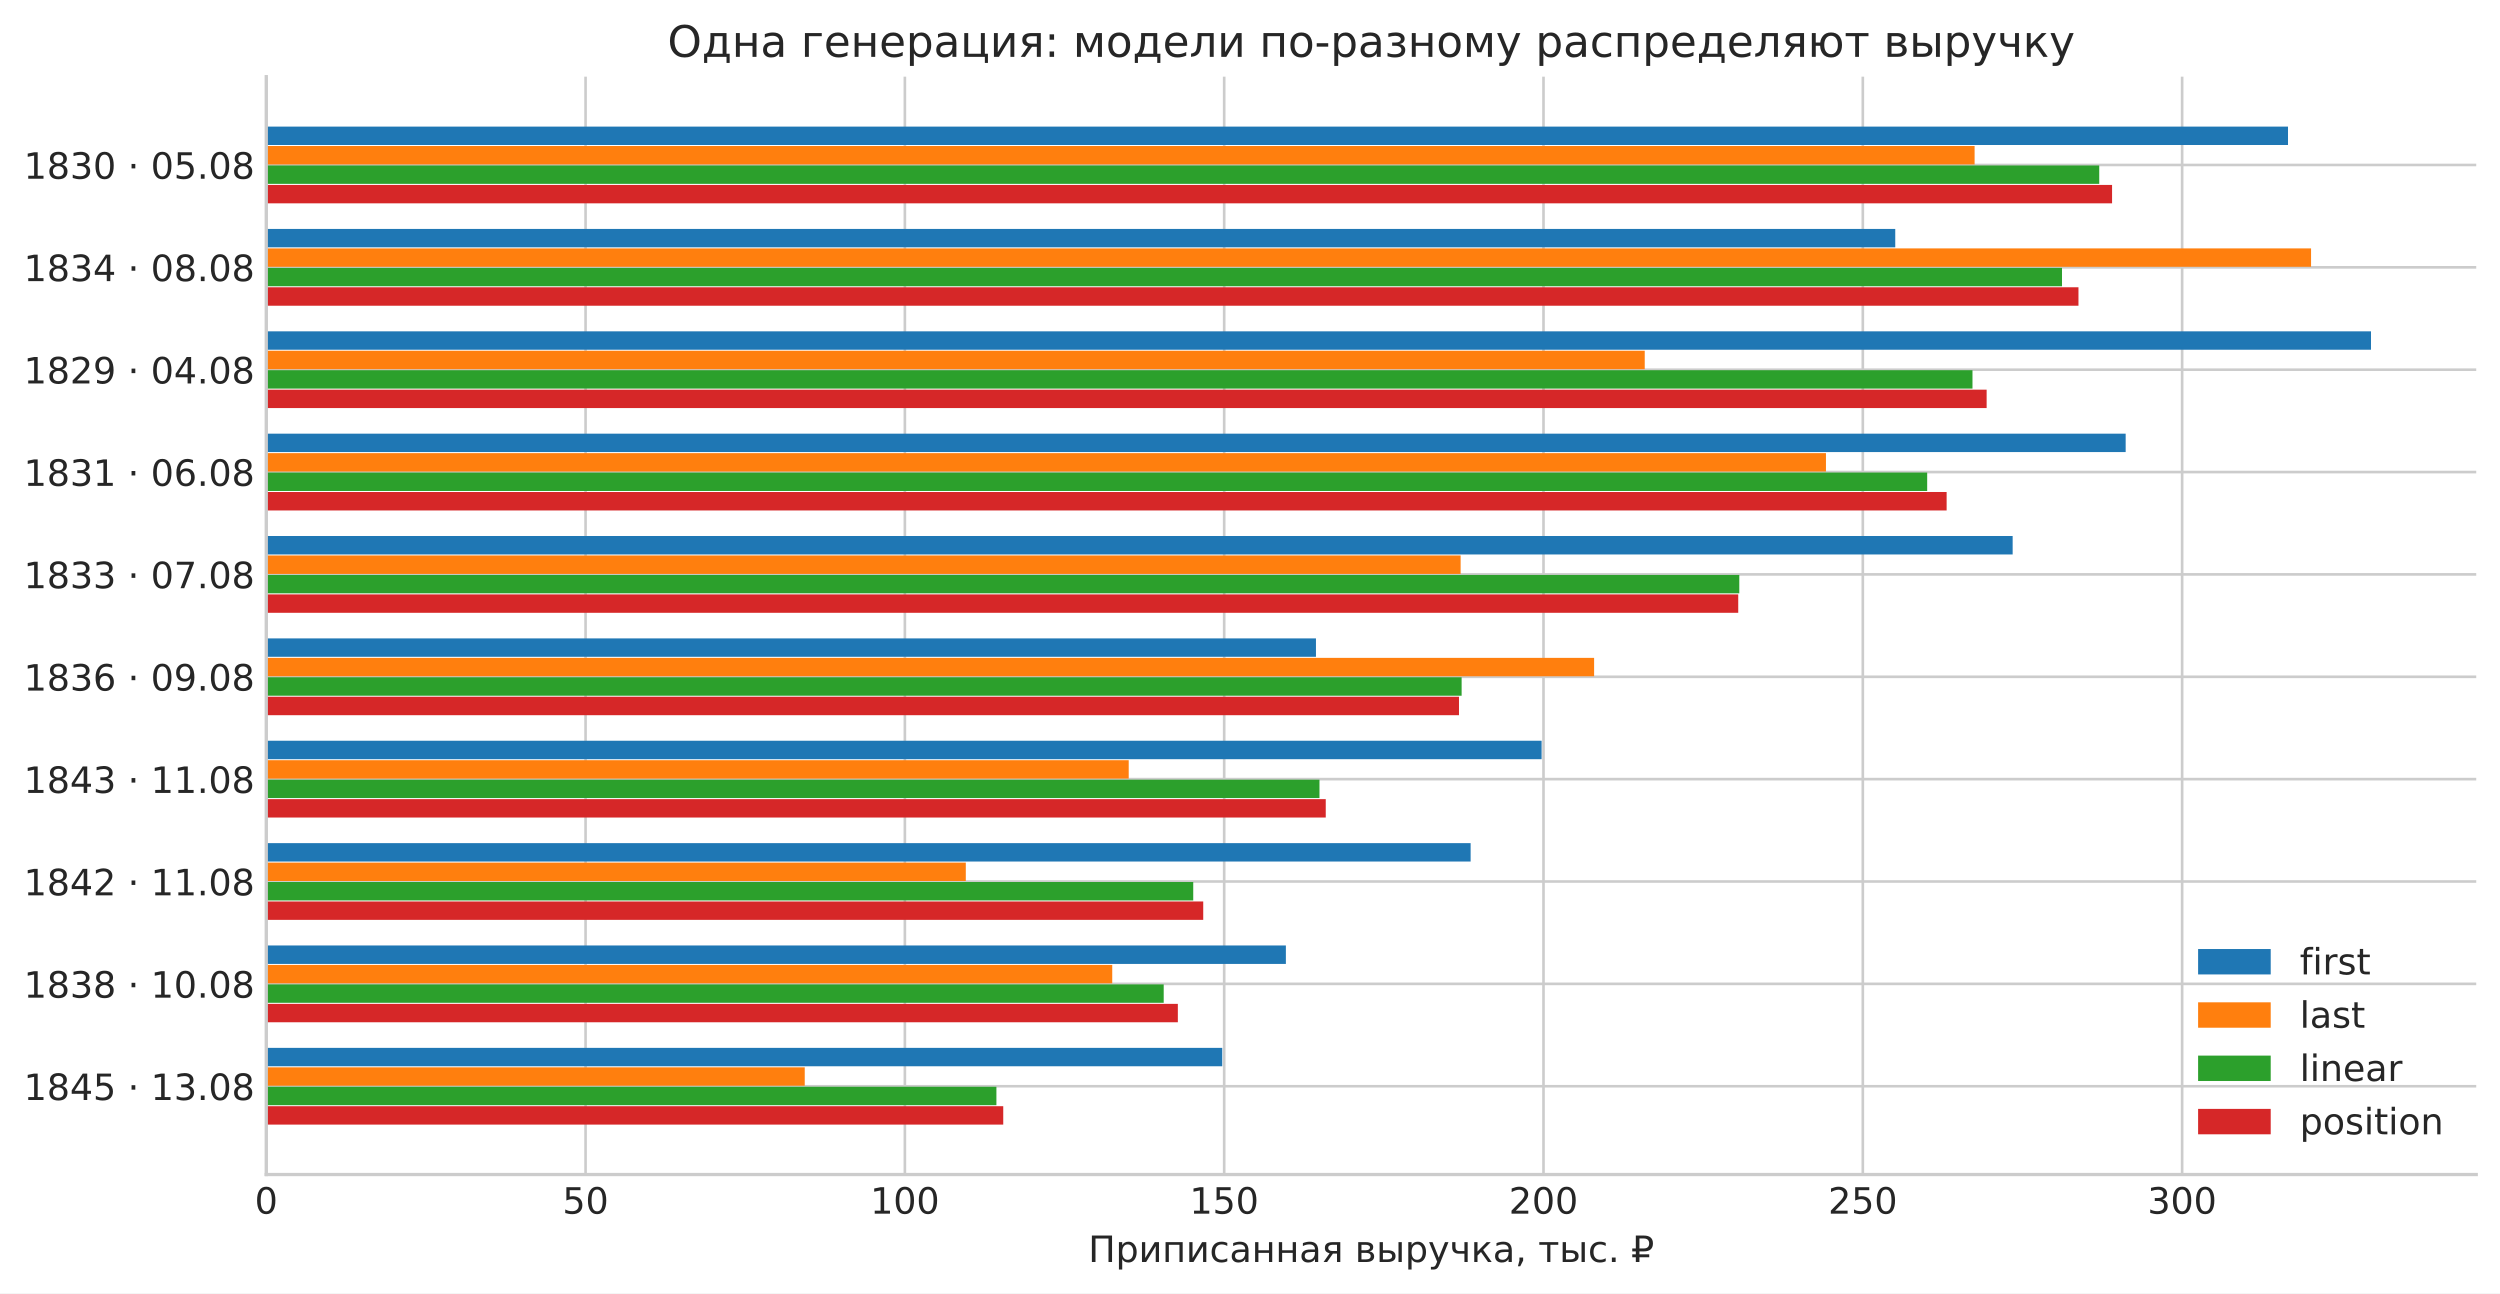
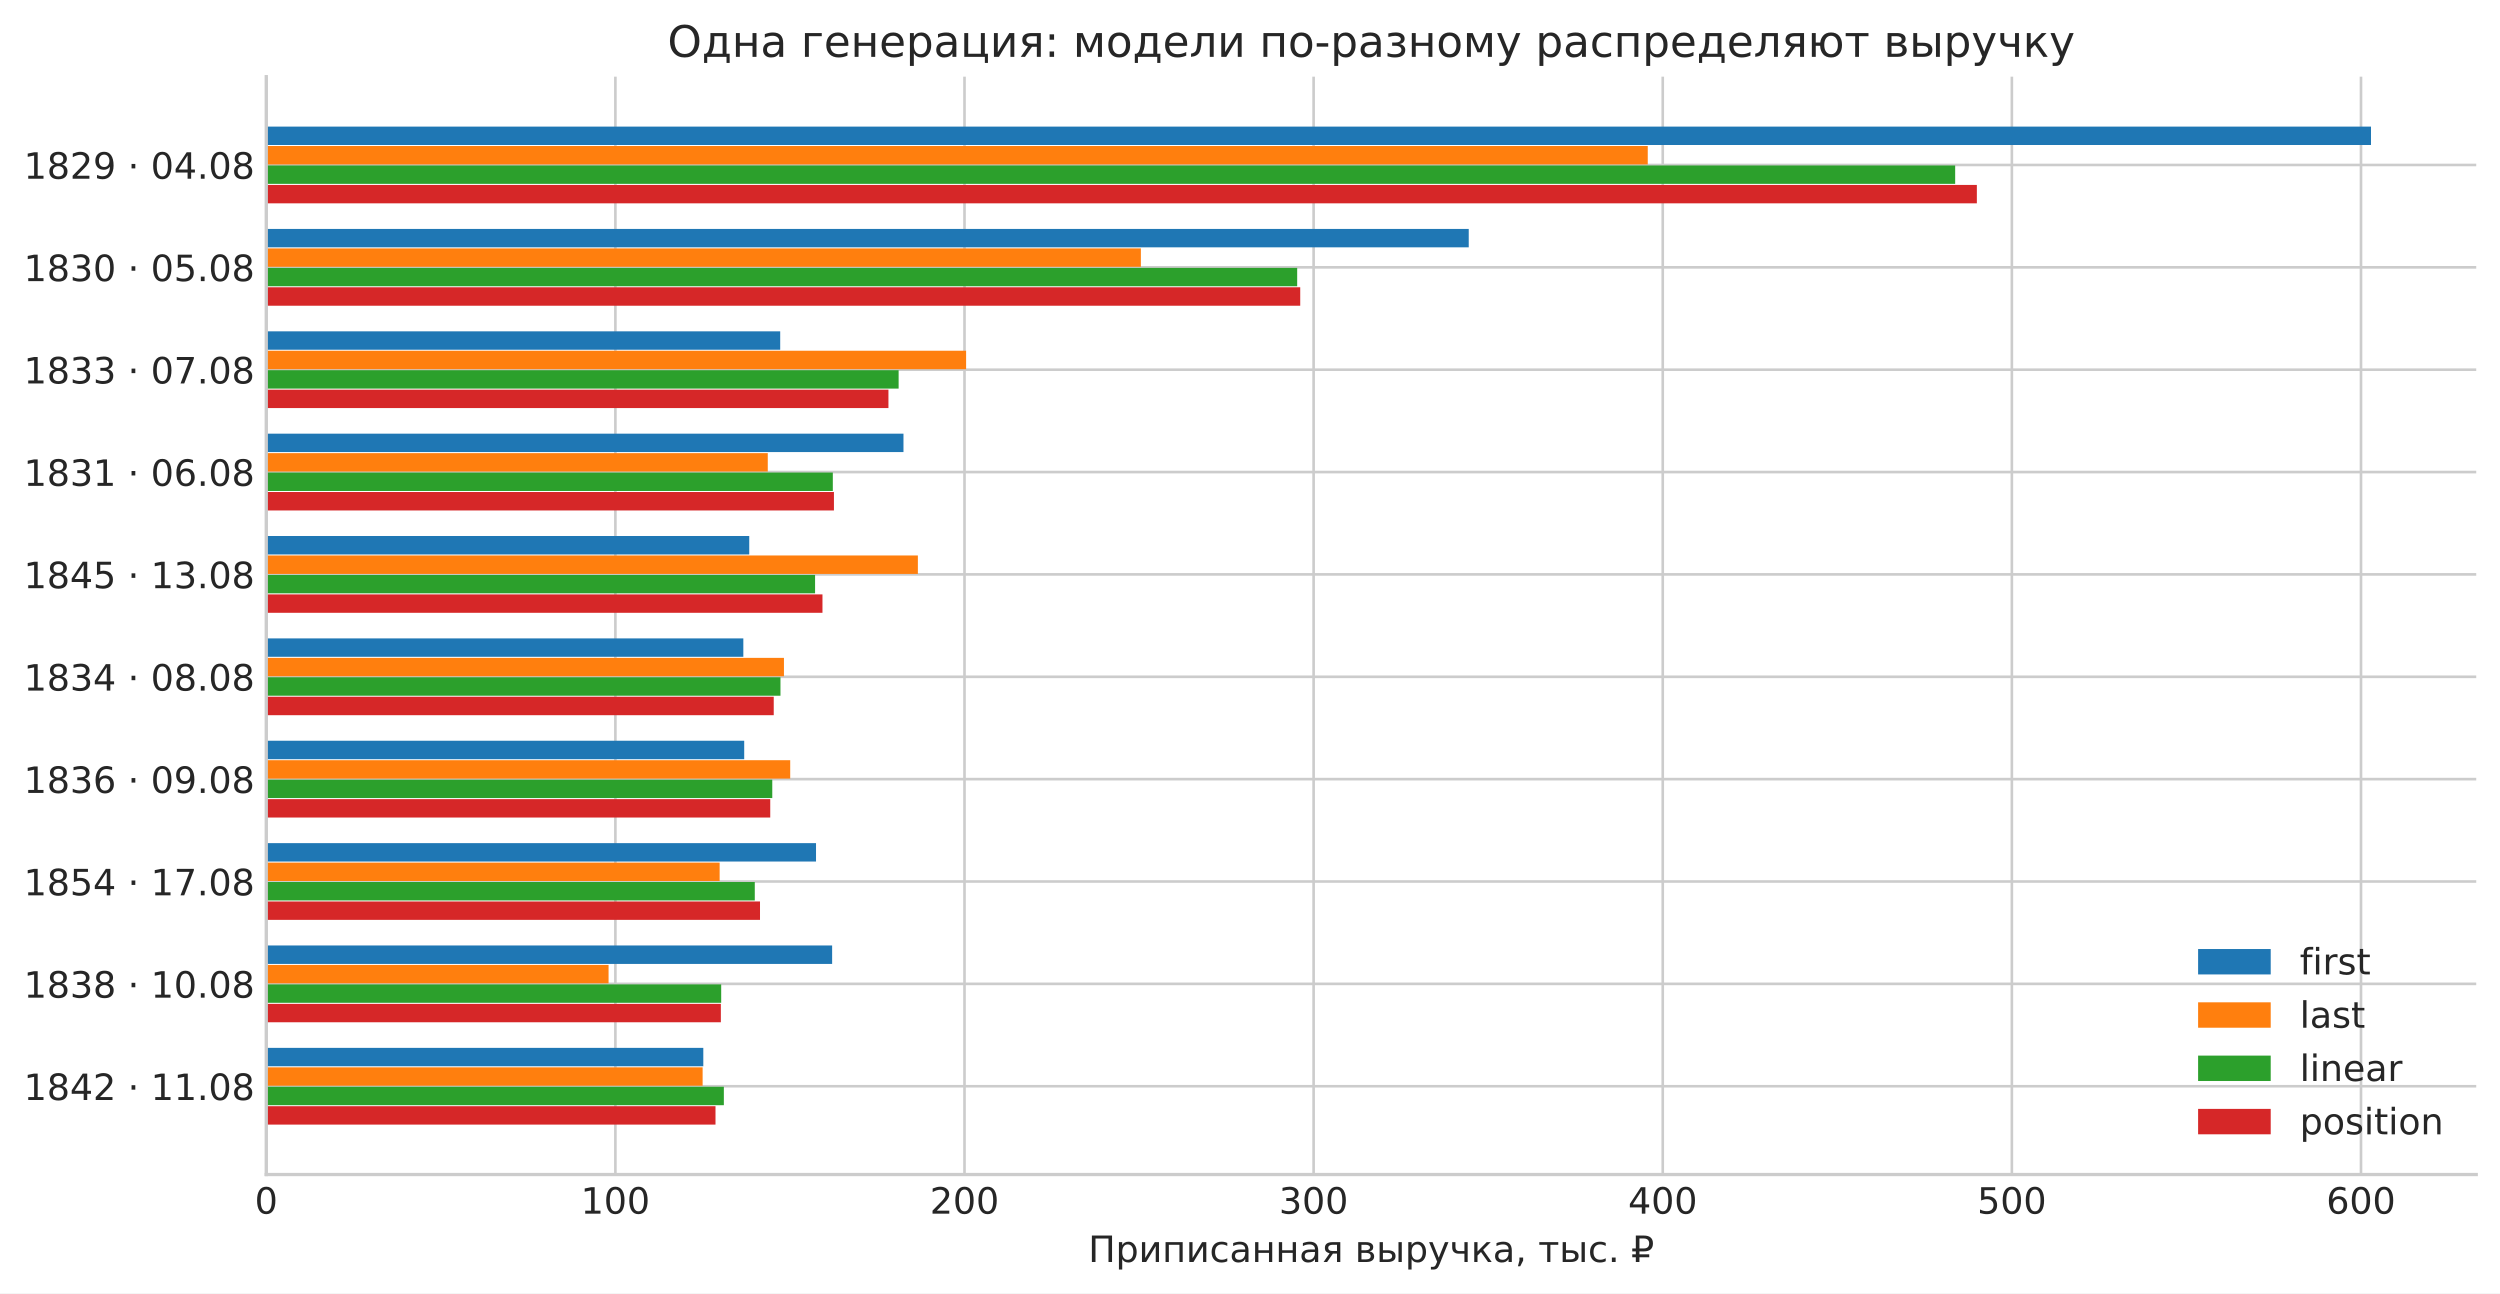
<svg xmlns="http://www.w3.org/2000/svg" width="757.474pt" height="391.862pt" viewBox="0 0 757.474 391.862" version="1.1">
  <defs>
    <style type="text/css">*{stroke-linejoin: round; stroke-linecap: butt}</style>
  </defs>
  <g id="figure_1">
    <g id="patch_1">
      <path d="M 0 391.862  L 757.474 391.862  L 757.474 0  L 0 0  z " style="fill: #ffffff" />
    </g>
    <g id="axes_1">
      <g id="patch_2">
        <path d="M 80.674 355.87  L 750.274 355.87  L 750.274 23.23  L 80.674 23.23  z " style="fill: #ffffff" />
      </g>
      <g id="matplotlib.axis_1">
        <g id="xtick_1">
          <g id="line2d_1">
-             <path d="M 80.674 355.87  L 80.674 23.23  " clip-path="url(#p92ba570c77)" style="fill: none; stroke: #cccccc; stroke-width: 0.8; stroke-linecap: round" />
+             <path d="M 80.674 355.87  L 80.674 23.23  " clip-path="url(#pee0a360ffa)" style="fill: none; stroke: #cccccc; stroke-width: 0.8; stroke-linecap: round" />
          </g>
          <g id="line2d_2" />
          <g id="text_1">
            <text style="font-size: 11px; font-family: 'DejaVu Sans'; text-anchor: middle; fill: #262626" x="80.674" y="367.728" transform="rotate(-0 80.67375 367.7282)">0</text>
          </g>
        </g>
        <g id="xtick_2">
          <g id="line2d_3">
-             <path d="M 177.421 355.87  L 177.421 23.23  " clip-path="url(#p92ba570c77)" style="fill: none; stroke: #cccccc; stroke-width: 0.8; stroke-linecap: round" />
+             <path d="M 186.454 355.87  L 186.454 23.23  " clip-path="url(#pee0a360ffa)" style="fill: none; stroke: #cccccc; stroke-width: 0.8; stroke-linecap: round" />
          </g>
          <g id="line2d_4" />
          <g id="text_2">
-             <text style="font-size: 11px; font-family: 'DejaVu Sans'; text-anchor: middle; fill: #262626" x="177.421" y="367.728" transform="rotate(-0 177.4214 367.7282)">50</text>
+             <text style="font-size: 11px; font-family: 'DejaVu Sans'; text-anchor: middle; fill: #262626" x="186.454" y="367.728" transform="rotate(-0 186.4538 367.7282)">100</text>
          </g>
        </g>
        <g id="xtick_3">
          <g id="line2d_5">
-             <path d="M 274.169 355.87  L 274.169 23.23  " clip-path="url(#p92ba570c77)" style="fill: none; stroke: #cccccc; stroke-width: 0.8; stroke-linecap: round" />
+             <path d="M 292.234 355.87  L 292.234 23.23  " clip-path="url(#pee0a360ffa)" style="fill: none; stroke: #cccccc; stroke-width: 0.8; stroke-linecap: round" />
          </g>
          <g id="line2d_6" />
          <g id="text_3">
-             <text style="font-size: 11px; font-family: 'DejaVu Sans'; text-anchor: middle; fill: #262626" x="274.169" y="367.728" transform="rotate(-0 274.1691 367.7282)">100</text>
+             <text style="font-size: 11px; font-family: 'DejaVu Sans'; text-anchor: middle; fill: #262626" x="292.234" y="367.728" transform="rotate(-0 292.2338 367.7282)">200</text>
          </g>
        </g>
        <g id="xtick_4">
          <g id="line2d_7">
-             <path d="M 370.917 355.87  L 370.917 23.23  " clip-path="url(#p92ba570c77)" style="fill: none; stroke: #cccccc; stroke-width: 0.8; stroke-linecap: round" />
+             <path d="M 398.014 355.87  L 398.014 23.23  " clip-path="url(#pee0a360ffa)" style="fill: none; stroke: #cccccc; stroke-width: 0.8; stroke-linecap: round" />
          </g>
          <g id="line2d_8" />
          <g id="text_4">
-             <text style="font-size: 11px; font-family: 'DejaVu Sans'; text-anchor: middle; fill: #262626" x="370.917" y="367.728" transform="rotate(-0 370.9168 367.7282)">150</text>
+             <text style="font-size: 11px; font-family: 'DejaVu Sans'; text-anchor: middle; fill: #262626" x="398.014" y="367.728" transform="rotate(-0 398.0138 367.7282)">300</text>
          </g>
        </g>
        <g id="xtick_5">
          <g id="line2d_9">
-             <path d="M 467.664 355.87  L 467.664 23.23  " clip-path="url(#p92ba570c77)" style="fill: none; stroke: #cccccc; stroke-width: 0.8; stroke-linecap: round" />
+             <path d="M 503.794 355.87  L 503.794 23.23  " clip-path="url(#pee0a360ffa)" style="fill: none; stroke: #cccccc; stroke-width: 0.8; stroke-linecap: round" />
          </g>
          <g id="line2d_10" />
          <g id="text_5">
-             <text style="font-size: 11px; font-family: 'DejaVu Sans'; text-anchor: middle; fill: #262626" x="467.664" y="367.728" transform="rotate(-0 467.6645 367.7282)">200</text>
+             <text style="font-size: 11px; font-family: 'DejaVu Sans'; text-anchor: middle; fill: #262626" x="503.794" y="367.728" transform="rotate(-0 503.7939 367.7282)">400</text>
          </g>
        </g>
        <g id="xtick_6">
          <g id="line2d_11">
-             <path d="M 564.412 355.87  L 564.412 23.23  " clip-path="url(#p92ba570c77)" style="fill: none; stroke: #cccccc; stroke-width: 0.8; stroke-linecap: round" />
+             <path d="M 609.574 355.87  L 609.574 23.23  " clip-path="url(#pee0a360ffa)" style="fill: none; stroke: #cccccc; stroke-width: 0.8; stroke-linecap: round" />
          </g>
          <g id="line2d_12" />
          <g id="text_6">
-             <text style="font-size: 11px; font-family: 'DejaVu Sans'; text-anchor: middle; fill: #262626" x="564.412" y="367.728" transform="rotate(-0 564.4122 367.7282)">250</text>
+             <text style="font-size: 11px; font-family: 'DejaVu Sans'; text-anchor: middle; fill: #262626" x="609.574" y="367.728" transform="rotate(-0 609.5739 367.7282)">500</text>
          </g>
        </g>
        <g id="xtick_7">
          <g id="line2d_13">
-             <path d="M 661.16 355.87  L 661.16 23.23  " clip-path="url(#p92ba570c77)" style="fill: none; stroke: #cccccc; stroke-width: 0.8; stroke-linecap: round" />
+             <path d="M 715.354 355.87  L 715.354 23.23  " clip-path="url(#pee0a360ffa)" style="fill: none; stroke: #cccccc; stroke-width: 0.8; stroke-linecap: round" />
          </g>
          <g id="line2d_14" />
          <g id="text_7">
-             <text style="font-size: 11px; font-family: 'DejaVu Sans'; text-anchor: middle; fill: #262626" x="661.16" y="367.728" transform="rotate(-0 661.1598 367.7282)">300</text>
+             <text style="font-size: 11px; font-family: 'DejaVu Sans'; text-anchor: middle; fill: #262626" x="715.354" y="367.728" transform="rotate(-0 715.3539 367.7282)">600</text>
          </g>
        </g>
        <g id="text_8">
          <text style="font-size: 11px; font-family: 'DejaVu Sans'; text-anchor: middle; fill: #262626" x="415.474" y="382.374" transform="rotate(-0 415.4737 382.3742)">Приписанная выручка, тыс. ₽</text>
        </g>
      </g>
      <g id="matplotlib.axis_2">
        <g id="ytick_1">
          <g id="line2d_15">
-             <path d="M 80.674 49.981  L 750.274 49.981  " clip-path="url(#p92ba570c77)" style="fill: none; stroke: #cccccc; stroke-width: 0.8; stroke-linecap: round" />
+             <path d="M 80.674 49.981  L 750.274 49.981  " clip-path="url(#pee0a360ffa)" style="fill: none; stroke: #cccccc; stroke-width: 0.8; stroke-linecap: round" />
          </g>
          <g id="line2d_16" />
          <g id="text_9">
-             <text style="font-size: 11px; font-family: 'DejaVu Sans'; text-anchor: end; fill: #262626" x="77.174" y="54.16" transform="rotate(-0 77.17375 54.15985)">1830 · 05.08</text>
+             <text style="font-size: 11px; font-family: 'DejaVu Sans'; text-anchor: end; fill: #262626" x="77.174" y="54.16" transform="rotate(-0 77.17375 54.15985)">1829 · 04.08</text>
          </g>
        </g>
        <g id="ytick_2">
          <g id="line2d_17">
-             <path d="M 80.674 80.996  L 750.274 80.996  " clip-path="url(#p92ba570c77)" style="fill: none; stroke: #cccccc; stroke-width: 0.8; stroke-linecap: round" />
+             <path d="M 80.674 80.996  L 750.274 80.996  " clip-path="url(#pee0a360ffa)" style="fill: none; stroke: #cccccc; stroke-width: 0.8; stroke-linecap: round" />
          </g>
          <g id="line2d_18" />
          <g id="text_10">
-             <text style="font-size: 11px; font-family: 'DejaVu Sans'; text-anchor: end; fill: #262626" x="77.174" y="85.175" transform="rotate(-0 77.17375 85.17523)">1834 · 08.08</text>
+             <text style="font-size: 11px; font-family: 'DejaVu Sans'; text-anchor: end; fill: #262626" x="77.174" y="85.175" transform="rotate(-0 77.17375 85.17523)">1830 · 05.08</text>
          </g>
        </g>
        <g id="ytick_3">
          <g id="line2d_19">
-             <path d="M 80.674 112.011  L 750.274 112.011  " clip-path="url(#p92ba570c77)" style="fill: none; stroke: #cccccc; stroke-width: 0.8; stroke-linecap: round" />
+             <path d="M 80.674 112.011  L 750.274 112.011  " clip-path="url(#pee0a360ffa)" style="fill: none; stroke: #cccccc; stroke-width: 0.8; stroke-linecap: round" />
          </g>
          <g id="line2d_20" />
          <g id="text_11">
-             <text style="font-size: 11px; font-family: 'DejaVu Sans'; text-anchor: end; fill: #262626" x="77.174" y="116.191" transform="rotate(-0 77.17375 116.1906)">1829 · 04.08</text>
+             <text style="font-size: 11px; font-family: 'DejaVu Sans'; text-anchor: end; fill: #262626" x="77.174" y="116.191" transform="rotate(-0 77.17375 116.1906)">1833 · 07.08</text>
          </g>
        </g>
        <g id="ytick_4">
          <g id="line2d_21">
-             <path d="M 80.674 143.027  L 750.274 143.027  " clip-path="url(#p92ba570c77)" style="fill: none; stroke: #cccccc; stroke-width: 0.8; stroke-linecap: round" />
+             <path d="M 80.674 143.027  L 750.274 143.027  " clip-path="url(#pee0a360ffa)" style="fill: none; stroke: #cccccc; stroke-width: 0.8; stroke-linecap: round" />
          </g>
          <g id="line2d_22" />
          <g id="text_12">
            <text style="font-size: 11px; font-family: 'DejaVu Sans'; text-anchor: end; fill: #262626" x="77.174" y="147.206" transform="rotate(-0 77.17375 147.206)">1831 · 06.08</text>
          </g>
        </g>
        <g id="ytick_5">
          <g id="line2d_23">
-             <path d="M 80.674 174.042  L 750.274 174.042  " clip-path="url(#p92ba570c77)" style="fill: none; stroke: #cccccc; stroke-width: 0.8; stroke-linecap: round" />
+             <path d="M 80.674 174.042  L 750.274 174.042  " clip-path="url(#pee0a360ffa)" style="fill: none; stroke: #cccccc; stroke-width: 0.8; stroke-linecap: round" />
          </g>
          <g id="line2d_24" />
          <g id="text_13">
-             <text style="font-size: 11px; font-family: 'DejaVu Sans'; text-anchor: end; fill: #262626" x="77.174" y="178.221" transform="rotate(-0 77.17375 178.2214)">1833 · 07.08</text>
+             <text style="font-size: 11px; font-family: 'DejaVu Sans'; text-anchor: end; fill: #262626" x="77.174" y="178.221" transform="rotate(-0 77.17375 178.2214)">1845 · 13.08</text>
          </g>
        </g>
        <g id="ytick_6">
          <g id="line2d_25">
-             <path d="M 80.674 205.058  L 750.274 205.058  " clip-path="url(#p92ba570c77)" style="fill: none; stroke: #cccccc; stroke-width: 0.8; stroke-linecap: round" />
+             <path d="M 80.674 205.058  L 750.274 205.058  " clip-path="url(#pee0a360ffa)" style="fill: none; stroke: #cccccc; stroke-width: 0.8; stroke-linecap: round" />
          </g>
          <g id="line2d_26" />
          <g id="text_14">
-             <text style="font-size: 11px; font-family: 'DejaVu Sans'; text-anchor: end; fill: #262626" x="77.174" y="209.237" transform="rotate(-0 77.17375 209.2368)">1836 · 09.08</text>
+             <text style="font-size: 11px; font-family: 'DejaVu Sans'; text-anchor: end; fill: #262626" x="77.174" y="209.237" transform="rotate(-0 77.17375 209.2368)">1834 · 08.08</text>
          </g>
        </g>
        <g id="ytick_7">
          <g id="line2d_27">
-             <path d="M 80.674 236.073  L 750.274 236.073  " clip-path="url(#p92ba570c77)" style="fill: none; stroke: #cccccc; stroke-width: 0.8; stroke-linecap: round" />
+             <path d="M 80.674 236.073  L 750.274 236.073  " clip-path="url(#pee0a360ffa)" style="fill: none; stroke: #cccccc; stroke-width: 0.8; stroke-linecap: round" />
          </g>
          <g id="line2d_28" />
          <g id="text_15">
-             <text style="font-size: 11px; font-family: 'DejaVu Sans'; text-anchor: end; fill: #262626" x="77.174" y="240.252" transform="rotate(-0 77.17375 240.2522)">1843 · 11.08</text>
+             <text style="font-size: 11px; font-family: 'DejaVu Sans'; text-anchor: end; fill: #262626" x="77.174" y="240.252" transform="rotate(-0 77.17375 240.2522)">1836 · 09.08</text>
          </g>
        </g>
        <g id="ytick_8">
          <g id="line2d_29">
-             <path d="M 80.674 267.088  L 750.274 267.088  " clip-path="url(#p92ba570c77)" style="fill: none; stroke: #cccccc; stroke-width: 0.8; stroke-linecap: round" />
+             <path d="M 80.674 267.088  L 750.274 267.088  " clip-path="url(#pee0a360ffa)" style="fill: none; stroke: #cccccc; stroke-width: 0.8; stroke-linecap: round" />
          </g>
          <g id="line2d_30" />
          <g id="text_16">
-             <text style="font-size: 11px; font-family: 'DejaVu Sans'; text-anchor: end; fill: #262626" x="77.174" y="271.268" transform="rotate(-0 77.17375 271.2675)">1842 · 11.08</text>
+             <text style="font-size: 11px; font-family: 'DejaVu Sans'; text-anchor: end; fill: #262626" x="77.174" y="271.268" transform="rotate(-0 77.17375 271.2675)">1854 · 17.08</text>
          </g>
        </g>
        <g id="ytick_9">
          <g id="line2d_31">
-             <path d="M 80.674 298.104  L 750.274 298.104  " clip-path="url(#p92ba570c77)" style="fill: none; stroke: #cccccc; stroke-width: 0.8; stroke-linecap: round" />
+             <path d="M 80.674 298.104  L 750.274 298.104  " clip-path="url(#pee0a360ffa)" style="fill: none; stroke: #cccccc; stroke-width: 0.8; stroke-linecap: round" />
          </g>
          <g id="line2d_32" />
          <g id="text_17">
            <text style="font-size: 11px; font-family: 'DejaVu Sans'; text-anchor: end; fill: #262626" x="77.174" y="302.283" transform="rotate(-0 77.17375 302.2829)">1838 · 10.08</text>
          </g>
        </g>
        <g id="ytick_10">
          <g id="line2d_33">
-             <path d="M 80.674 329.119  L 750.274 329.119  " clip-path="url(#p92ba570c77)" style="fill: none; stroke: #cccccc; stroke-width: 0.8; stroke-linecap: round" />
+             <path d="M 80.674 329.119  L 750.274 329.119  " clip-path="url(#pee0a360ffa)" style="fill: none; stroke: #cccccc; stroke-width: 0.8; stroke-linecap: round" />
          </g>
          <g id="line2d_34" />
          <g id="text_18">
-             <text style="font-size: 11px; font-family: 'DejaVu Sans'; text-anchor: end; fill: #262626" x="77.174" y="333.298" transform="rotate(-0 77.17375 333.2983)">1845 · 13.08</text>
+             <text style="font-size: 11px; font-family: 'DejaVu Sans'; text-anchor: end; fill: #262626" x="77.174" y="333.298" transform="rotate(-0 77.17375 333.2983)">1842 · 11.08</text>
          </g>
        </g>
      </g>
      <g id="patch_3">
-         <path d="M 80.674 38.35  L 693.241 38.35  L 693.241 43.933  L 80.674 43.933  z " clip-path="url(#p92ba570c77)" style="fill: #1f77b4" />
+         <path d="M 80.674 38.35  L 718.388 38.35  L 718.388 43.933  L 80.674 43.933  z " clip-path="url(#pee0a360ffa)" style="fill: #1f77b4" />
      </g>
      <g id="patch_4">
-         <path d="M 80.674 69.365  L 574.242 69.365  L 574.242 74.948  L 80.674 74.948  z " clip-path="url(#p92ba570c77)" style="fill: #1f77b4" />
+         <path d="M 80.674 69.365  L 445.012 69.365  L 445.012 74.948  L 80.674 74.948  z " clip-path="url(#pee0a360ffa)" style="fill: #1f77b4" />
      </g>
      <g id="patch_5">
-         <path d="M 80.674 100.381  L 718.388 100.381  L 718.388 105.963  L 80.674 105.963  z " clip-path="url(#p92ba570c77)" style="fill: #1f77b4" />
+         <path d="M 80.674 100.381  L 236.393 100.381  L 236.393 105.963  L 80.674 105.963  z " clip-path="url(#pee0a360ffa)" style="fill: #1f77b4" />
      </g>
      <g id="patch_6">
-         <path d="M 80.674 131.396  L 644.055 131.396  L 644.055 136.979  L 80.674 136.979  z " clip-path="url(#p92ba570c77)" style="fill: #1f77b4" />
+         <path d="M 80.674 131.396  L 273.743 131.396  L 273.743 136.979  L 80.674 136.979  z " clip-path="url(#pee0a360ffa)" style="fill: #1f77b4" />
      </g>
      <g id="patch_7">
-         <path d="M 80.674 162.411  L 609.813 162.411  L 609.813 167.994  L 80.674 167.994  z " clip-path="url(#p92ba570c77)" style="fill: #1f77b4" />
+         <path d="M 80.674 162.411  L 227.015 162.411  L 227.015 167.994  L 80.674 167.994  z " clip-path="url(#pee0a360ffa)" style="fill: #1f77b4" />
      </g>
      <g id="patch_8">
-         <path d="M 80.674 193.427  L 398.722 193.427  L 398.722 199.01  L 80.674 199.01  z " clip-path="url(#p92ba570c77)" style="fill: #1f77b4" />
+         <path d="M 80.674 193.427  L 225.222 193.427  L 225.222 199.01  L 80.674 199.01  z " clip-path="url(#pee0a360ffa)" style="fill: #1f77b4" />
      </g>
      <g id="patch_9">
-         <path d="M 80.674 224.442  L 467.094 224.442  L 467.094 230.025  L 80.674 230.025  z " clip-path="url(#p92ba570c77)" style="fill: #1f77b4" />
+         <path d="M 80.674 224.442  L 225.487 224.442  L 225.487 230.025  L 80.674 230.025  z " clip-path="url(#pee0a360ffa)" style="fill: #1f77b4" />
      </g>
      <g id="patch_10">
-         <path d="M 80.674 255.458  L 445.587 255.458  L 445.587 261.04  L 80.674 261.04  z " clip-path="url(#p92ba570c77)" style="fill: #1f77b4" />
+         <path d="M 80.674 255.458  L 247.246 255.458  L 247.246 261.04  L 80.674 261.04  z " clip-path="url(#pee0a360ffa)" style="fill: #1f77b4" />
      </g>
      <g id="patch_11">
-         <path d="M 80.674 286.473  L 389.608 286.473  L 389.608 292.056  L 80.674 292.056  z " clip-path="url(#p92ba570c77)" style="fill: #1f77b4" />
+         <path d="M 80.674 286.473  L 252.127 286.473  L 252.127 292.056  L 80.674 292.056  z " clip-path="url(#pee0a360ffa)" style="fill: #1f77b4" />
      </g>
      <g id="patch_12">
-         <path d="M 80.674 317.488  L 370.327 317.488  L 370.327 323.071  L 80.674 323.071  z " clip-path="url(#p92ba570c77)" style="fill: #1f77b4" />
+         <path d="M 80.674 317.488  L 213.094 317.488  L 213.094 323.071  L 80.674 323.071  z " clip-path="url(#pee0a360ffa)" style="fill: #1f77b4" />
      </g>
      <g id="patch_13">
-         <path d="M 80.674 44.243  L 598.284 44.243  L 598.284 49.826  L 80.674 49.826  z " clip-path="url(#p92ba570c77)" style="fill: #ff7f0e" />
+         <path d="M 80.674 44.243  L 499.254 44.243  L 499.254 49.826  L 80.674 49.826  z " clip-path="url(#pee0a360ffa)" style="fill: #ff7f0e" />
      </g>
      <g id="patch_14">
-         <path d="M 80.674 75.258  L 700.227 75.258  L 700.227 80.841  L 80.674 80.841  z " clip-path="url(#p92ba570c77)" style="fill: #ff7f0e" />
+         <path d="M 80.674 75.258  L 345.674 75.258  L 345.674 80.841  L 80.674 80.841  z " clip-path="url(#pee0a360ffa)" style="fill: #ff7f0e" />
      </g>
      <g id="patch_15">
-         <path d="M 80.674 106.274  L 498.339 106.274  L 498.339 111.856  L 80.674 111.856  z " clip-path="url(#p92ba570c77)" style="fill: #ff7f0e" />
+         <path d="M 80.674 106.274  L 292.72 106.274  L 292.72 111.856  L 80.674 111.856  z " clip-path="url(#pee0a360ffa)" style="fill: #ff7f0e" />
      </g>
      <g id="patch_16">
-         <path d="M 80.674 137.289  L 553.247 137.289  L 553.247 142.872  L 80.674 142.872  z " clip-path="url(#p92ba570c77)" style="fill: #ff7f0e" />
+         <path d="M 80.674 137.289  L 232.627 137.289  L 232.627 142.872  L 80.674 142.872  z " clip-path="url(#pee0a360ffa)" style="fill: #ff7f0e" />
      </g>
      <g id="patch_17">
-         <path d="M 80.674 168.304  L 442.555 168.304  L 442.555 173.887  L 80.674 173.887  z " clip-path="url(#p92ba570c77)" style="fill: #ff7f0e" />
+         <path d="M 80.674 168.304  L 278.107 168.304  L 278.107 173.887  L 80.674 173.887  z " clip-path="url(#pee0a360ffa)" style="fill: #ff7f0e" />
      </g>
      <g id="patch_18">
-         <path d="M 80.674 199.32  L 482.999 199.32  L 482.999 204.903  L 80.674 204.903  z " clip-path="url(#p92ba570c77)" style="fill: #ff7f0e" />
+         <path d="M 80.674 199.32  L 237.53 199.32  L 237.53 204.903  L 80.674 204.903  z " clip-path="url(#pee0a360ffa)" style="fill: #ff7f0e" />
      </g>
      <g id="patch_19">
-         <path d="M 80.674 230.335  L 341.989 230.335  L 341.989 235.918  L 80.674 235.918  z " clip-path="url(#p92ba570c77)" style="fill: #ff7f0e" />
+         <path d="M 80.674 230.335  L 239.426 230.335  L 239.426 235.918  L 80.674 235.918  z " clip-path="url(#pee0a360ffa)" style="fill: #ff7f0e" />
      </g>
      <g id="patch_20">
-         <path d="M 80.674 261.351  L 292.629 261.351  L 292.629 266.933  L 80.674 266.933  z " clip-path="url(#p92ba570c77)" style="fill: #ff7f0e" />
+         <path d="M 80.674 261.351  L 218.045 261.351  L 218.045 266.933  L 80.674 266.933  z " clip-path="url(#pee0a360ffa)" style="fill: #ff7f0e" />
      </g>
      <g id="patch_21">
-         <path d="M 80.674 292.366  L 336.997 292.366  L 336.997 297.949  L 80.674 297.949  z " clip-path="url(#p92ba570c77)" style="fill: #ff7f0e" />
+         <path d="M 80.674 292.366  L 184.391 292.366  L 184.391 297.949  L 80.674 297.949  z " clip-path="url(#pee0a360ffa)" style="fill: #ff7f0e" />
      </g>
      <g id="patch_22">
-         <path d="M 80.674 323.381  L 243.829 323.381  L 243.829 328.964  L 80.674 328.964  z " clip-path="url(#p92ba570c77)" style="fill: #ff7f0e" />
+         <path d="M 80.674 323.381  L 212.888 323.381  L 212.888 328.964  L 80.674 328.964  z " clip-path="url(#pee0a360ffa)" style="fill: #ff7f0e" />
      </g>
      <g id="patch_23">
-         <path d="M 80.674 50.136  L 636.049 50.136  L 636.049 55.719  L 80.674 55.719  z " clip-path="url(#p92ba570c77)" style="fill: #2ca02c" />
+         <path d="M 80.674 50.136  L 592.397 50.136  L 592.397 55.719  L 80.674 55.719  z " clip-path="url(#pee0a360ffa)" style="fill: #2ca02c" />
      </g>
      <g id="patch_24">
-         <path d="M 80.674 81.151  L 624.765 81.151  L 624.765 86.734  L 80.674 86.734  z " clip-path="url(#p92ba570c77)" style="fill: #2ca02c" />
+         <path d="M 80.674 81.151  L 393.032 81.151  L 393.032 86.734  L 80.674 86.734  z " clip-path="url(#pee0a360ffa)" style="fill: #2ca02c" />
      </g>
      <g id="patch_25">
-         <path d="M 80.674 112.167  L 597.641 112.167  L 597.641 117.749  L 80.674 117.749  z " clip-path="url(#p92ba570c77)" style="fill: #2ca02c" />
+         <path d="M 80.674 112.167  L 272.275 112.167  L 272.275 117.749  L 80.674 117.749  z " clip-path="url(#pee0a360ffa)" style="fill: #2ca02c" />
      </g>
      <g id="patch_26">
-         <path d="M 80.674 143.182  L 583.915 143.182  L 583.915 148.765  L 80.674 148.765  z " clip-path="url(#p92ba570c77)" style="fill: #2ca02c" />
+         <path d="M 80.674 143.182  L 252.336 143.182  L 252.336 148.765  L 80.674 148.765  z " clip-path="url(#pee0a360ffa)" style="fill: #2ca02c" />
      </g>
      <g id="patch_27">
-         <path d="M 80.674 174.197  L 526.989 174.197  L 526.989 179.78  L 80.674 179.78  z " clip-path="url(#p92ba570c77)" style="fill: #2ca02c" />
+         <path d="M 80.674 174.197  L 246.959 174.197  L 246.959 179.78  L 80.674 179.78  z " clip-path="url(#pee0a360ffa)" style="fill: #2ca02c" />
      </g>
      <g id="patch_28">
-         <path d="M 80.674 205.213  L 442.858 205.213  L 442.858 210.795  L 80.674 210.795  z " clip-path="url(#p92ba570c77)" style="fill: #2ca02c" />
+         <path d="M 80.674 205.213  L 236.474 205.213  L 236.474 210.795  L 80.674 210.795  z " clip-path="url(#pee0a360ffa)" style="fill: #2ca02c" />
      </g>
      <g id="patch_29">
-         <path d="M 80.674 236.228  L 399.786 236.228  L 399.786 241.811  L 80.674 241.811  z " clip-path="url(#p92ba570c77)" style="fill: #2ca02c" />
+         <path d="M 80.674 236.228  L 233.991 236.228  L 233.991 241.811  L 80.674 241.811  z " clip-path="url(#pee0a360ffa)" style="fill: #2ca02c" />
      </g>
      <g id="patch_30">
-         <path d="M 80.674 267.243  L 361.539 267.243  L 361.539 272.826  L 80.674 272.826  z " clip-path="url(#p92ba570c77)" style="fill: #2ca02c" />
+         <path d="M 80.674 267.243  L 228.692 267.243  L 228.692 272.826  L 80.674 272.826  z " clip-path="url(#pee0a360ffa)" style="fill: #2ca02c" />
      </g>
      <g id="patch_31">
-         <path d="M 80.674 298.259  L 352.591 298.259  L 352.591 303.842  L 80.674 303.842  z " clip-path="url(#p92ba570c77)" style="fill: #2ca02c" />
+         <path d="M 80.674 298.259  L 218.515 298.259  L 218.515 303.842  L 80.674 303.842  z " clip-path="url(#pee0a360ffa)" style="fill: #2ca02c" />
      </g>
      <g id="patch_32">
-         <path d="M 80.674 329.274  L 301.902 329.274  L 301.902 334.857  L 80.674 334.857  z " clip-path="url(#p92ba570c77)" style="fill: #2ca02c" />
+         <path d="M 80.674 329.274  L 219.321 329.274  L 219.321 334.857  L 80.674 334.857  z " clip-path="url(#pee0a360ffa)" style="fill: #2ca02c" />
      </g>
      <g id="patch_33">
-         <path d="M 80.674 56.029  L 639.934 56.029  L 639.934 61.611  L 80.674 61.611  z " clip-path="url(#p92ba570c77)" style="fill: #d62728" />
+         <path d="M 80.674 56.029  L 598.967 56.029  L 598.967 61.611  L 80.674 61.611  z " clip-path="url(#pee0a360ffa)" style="fill: #d62728" />
      </g>
      <g id="patch_34">
-         <path d="M 80.674 87.044  L 629.753 87.044  L 629.753 92.627  L 80.674 92.627  z " clip-path="url(#p92ba570c77)" style="fill: #d62728" />
+         <path d="M 80.674 87.044  L 393.956 87.044  L 393.956 92.627  L 80.674 92.627  z " clip-path="url(#pee0a360ffa)" style="fill: #d62728" />
      </g>
      <g id="patch_35">
-         <path d="M 80.674 118.059  L 601.93 118.059  L 601.93 123.642  L 80.674 123.642  z " clip-path="url(#p92ba570c77)" style="fill: #d62728" />
+         <path d="M 80.674 118.059  L 269.188 118.059  L 269.188 123.642  L 80.674 123.642  z " clip-path="url(#pee0a360ffa)" style="fill: #d62728" />
      </g>
      <g id="patch_36">
-         <path d="M 80.674 149.075  L 589.809 149.075  L 589.809 154.658  L 80.674 154.658  z " clip-path="url(#p92ba570c77)" style="fill: #d62728" />
+         <path d="M 80.674 149.075  L 252.676 149.075  L 252.676 154.658  L 80.674 154.658  z " clip-path="url(#pee0a360ffa)" style="fill: #d62728" />
      </g>
      <g id="patch_37">
-         <path d="M 80.674 180.09  L 526.667 180.09  L 526.667 185.673  L 80.674 185.673  z " clip-path="url(#p92ba570c77)" style="fill: #d62728" />
+         <path d="M 80.674 180.09  L 249.2 180.09  L 249.2 185.673  L 80.674 185.673  z " clip-path="url(#pee0a360ffa)" style="fill: #d62728" />
      </g>
      <g id="patch_38">
-         <path d="M 80.674 211.106  L 442.059 211.106  L 442.059 216.688  L 80.674 216.688  z " clip-path="url(#p92ba570c77)" style="fill: #d62728" />
+         <path d="M 80.674 211.106  L 234.435 211.106  L 234.435 216.688  L 80.674 216.688  z " clip-path="url(#pee0a360ffa)" style="fill: #d62728" />
      </g>
      <g id="patch_39">
-         <path d="M 80.674 242.121  L 401.688 242.121  L 401.688 247.704  L 80.674 247.704  z " clip-path="url(#p92ba570c77)" style="fill: #d62728" />
+         <path d="M 80.674 242.121  L 233.377 242.121  L 233.377 247.704  L 80.674 247.704  z " clip-path="url(#pee0a360ffa)" style="fill: #d62728" />
      </g>
      <g id="patch_40">
-         <path d="M 80.674 273.136  L 364.566 273.136  L 364.566 278.719  L 80.674 278.719  z " clip-path="url(#p92ba570c77)" style="fill: #d62728" />
+         <path d="M 80.674 273.136  L 230.273 273.136  L 230.273 278.719  L 80.674 278.719  z " clip-path="url(#pee0a360ffa)" style="fill: #d62728" />
      </g>
      <g id="patch_41">
-         <path d="M 80.674 304.152  L 356.876 304.152  L 356.876 309.735  L 80.674 309.735  z " clip-path="url(#p92ba570c77)" style="fill: #d62728" />
+         <path d="M 80.674 304.152  L 218.413 304.152  L 218.413 309.735  L 80.674 309.735  z " clip-path="url(#pee0a360ffa)" style="fill: #d62728" />
      </g>
      <g id="patch_42">
-         <path d="M 80.674 335.167  L 303.972 335.167  L 303.972 340.75  L 80.674 340.75  z " clip-path="url(#p92ba570c77)" style="fill: #d62728" />
+         <path d="M 80.674 335.167  L 216.789 335.167  L 216.789 340.75  L 80.674 340.75  z " clip-path="url(#pee0a360ffa)" style="fill: #d62728" />
      </g>
      <g id="patch_43">
        <path d="M 80.674 355.87  L 80.674 23.23  " style="fill: none; stroke: #cccccc; stroke-linejoin: miter; stroke-linecap: square" />
      </g>
      <g id="patch_44">
        <path d="M 80.674 355.87  L 750.274 355.87  " style="fill: none; stroke: #cccccc; stroke-linejoin: miter; stroke-linecap: square" />
      </g>
      <g id="text_19">
        <text style="font-size: 13.2px; font-family: 'DejaVu Sans'; text-anchor: middle; fill: #262626" x="415.474" y="17.23" transform="rotate(-0 415.4737 17.22994)">Одна генерация: модели по-разному распределяют выручку</text>
      </g>
      <g id="legend_1">
        <g id="patch_45">
          <path d="M 666.003 295.244  L 688.003 295.244  L 688.003 287.544  L 666.003 287.544  z " style="fill: #1f77b4" />
        </g>
        <g id="text_20">
          <text style="font-size: 11px; font-family: 'DejaVu Sans'; text-anchor: start; fill: #262626" x="696.803" y="295.244" transform="rotate(-0 696.8034 295.2445)">first</text>
        </g>
        <g id="patch_46">
          <path d="M 666.003 311.39  L 688.003 311.39  L 688.003 303.69  L 666.003 303.69  z " style="fill: #ff7f0e" />
        </g>
        <g id="text_21">
          <text style="font-size: 11px; font-family: 'DejaVu Sans'; text-anchor: start; fill: #262626" x="696.803" y="311.39" transform="rotate(-0 696.8034 311.3904)">last</text>
        </g>
        <g id="patch_47">
          <path d="M 666.003 327.536  L 688.003 327.536  L 688.003 319.836  L 666.003 319.836  z " style="fill: #2ca02c" />
        </g>
        <g id="text_22">
          <text style="font-size: 11px; font-family: 'DejaVu Sans'; text-anchor: start; fill: #262626" x="696.803" y="327.536" transform="rotate(-0 696.8034 327.5363)">linear</text>
        </g>
        <g id="patch_48">
          <path d="M 666.003 343.682  L 688.003 343.682  L 688.003 335.982  L 666.003 335.982  z " style="fill: #d62728" />
        </g>
        <g id="text_23">
          <text style="font-size: 11px; font-family: 'DejaVu Sans'; text-anchor: start; fill: #262626" x="696.803" y="343.682" transform="rotate(-0 696.8034 343.6823)">position</text>
        </g>
      </g>
    </g>
  </g>
  <defs>
-     <clipPath id="p92ba570c77">
+     <clipPath id="pee0a360ffa">
      <rect x="80.674" y="23.23" width="669.6" height="332.64" />
    </clipPath>
  </defs>
</svg>
